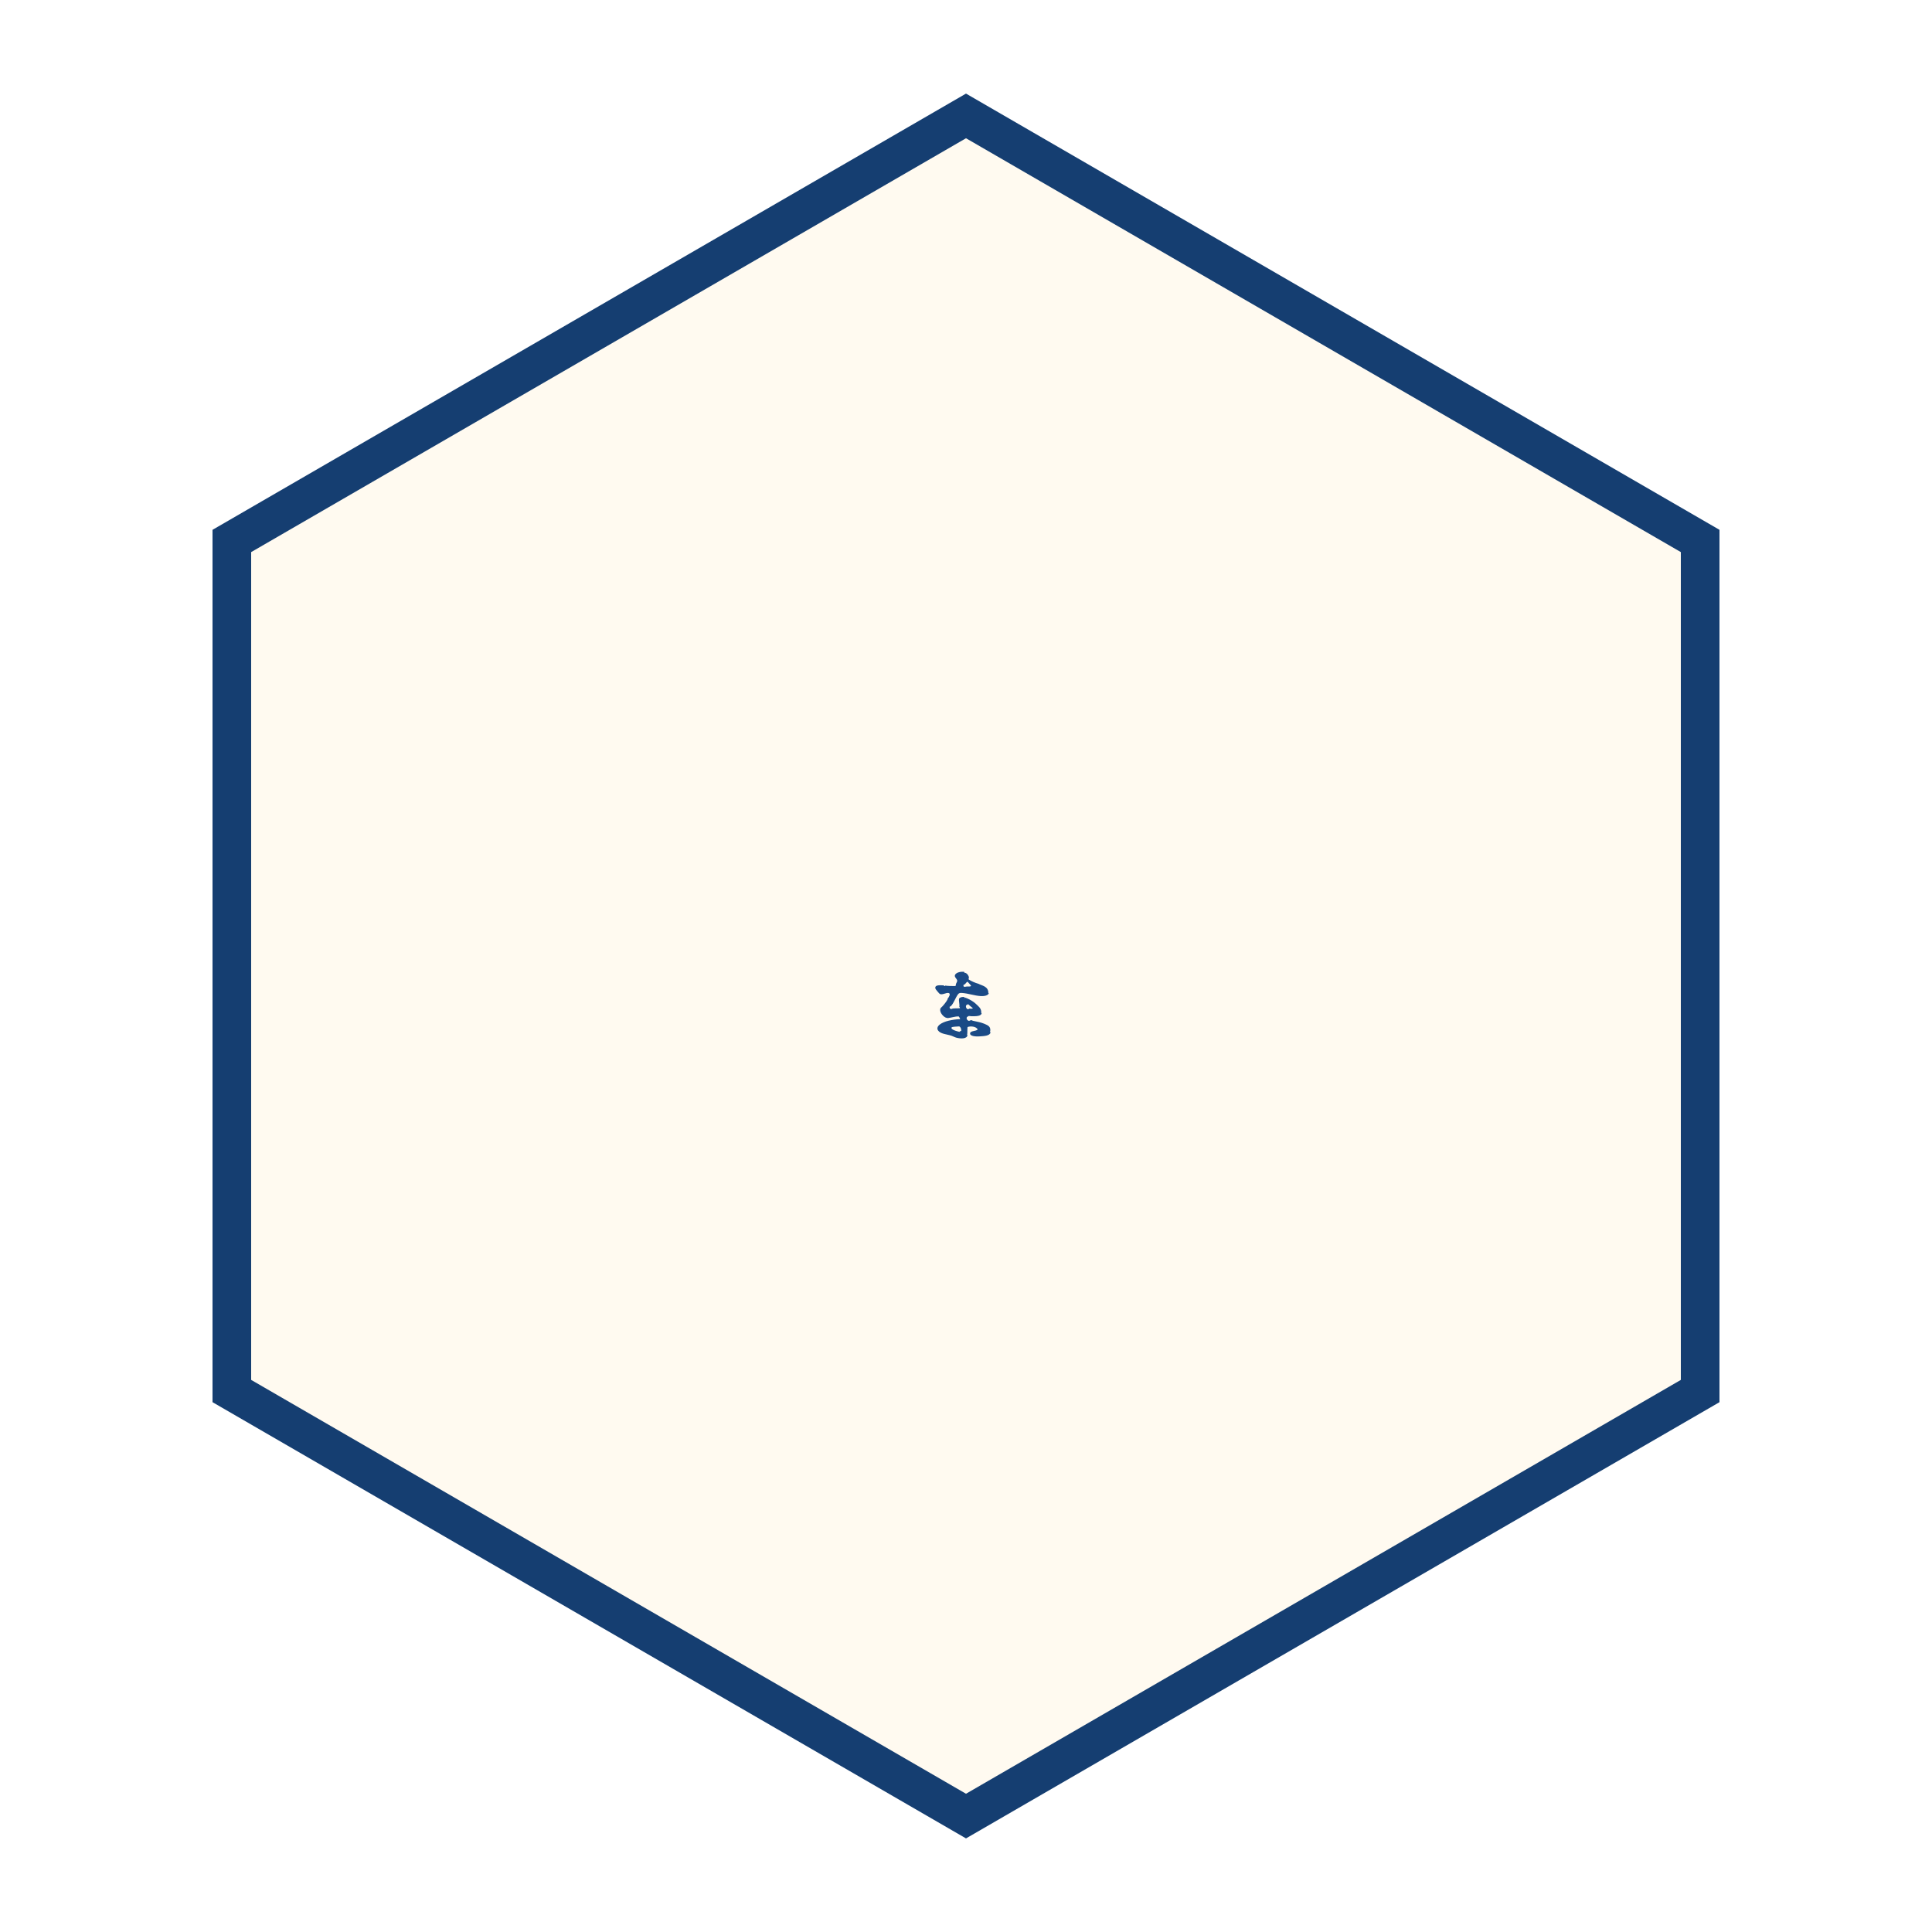
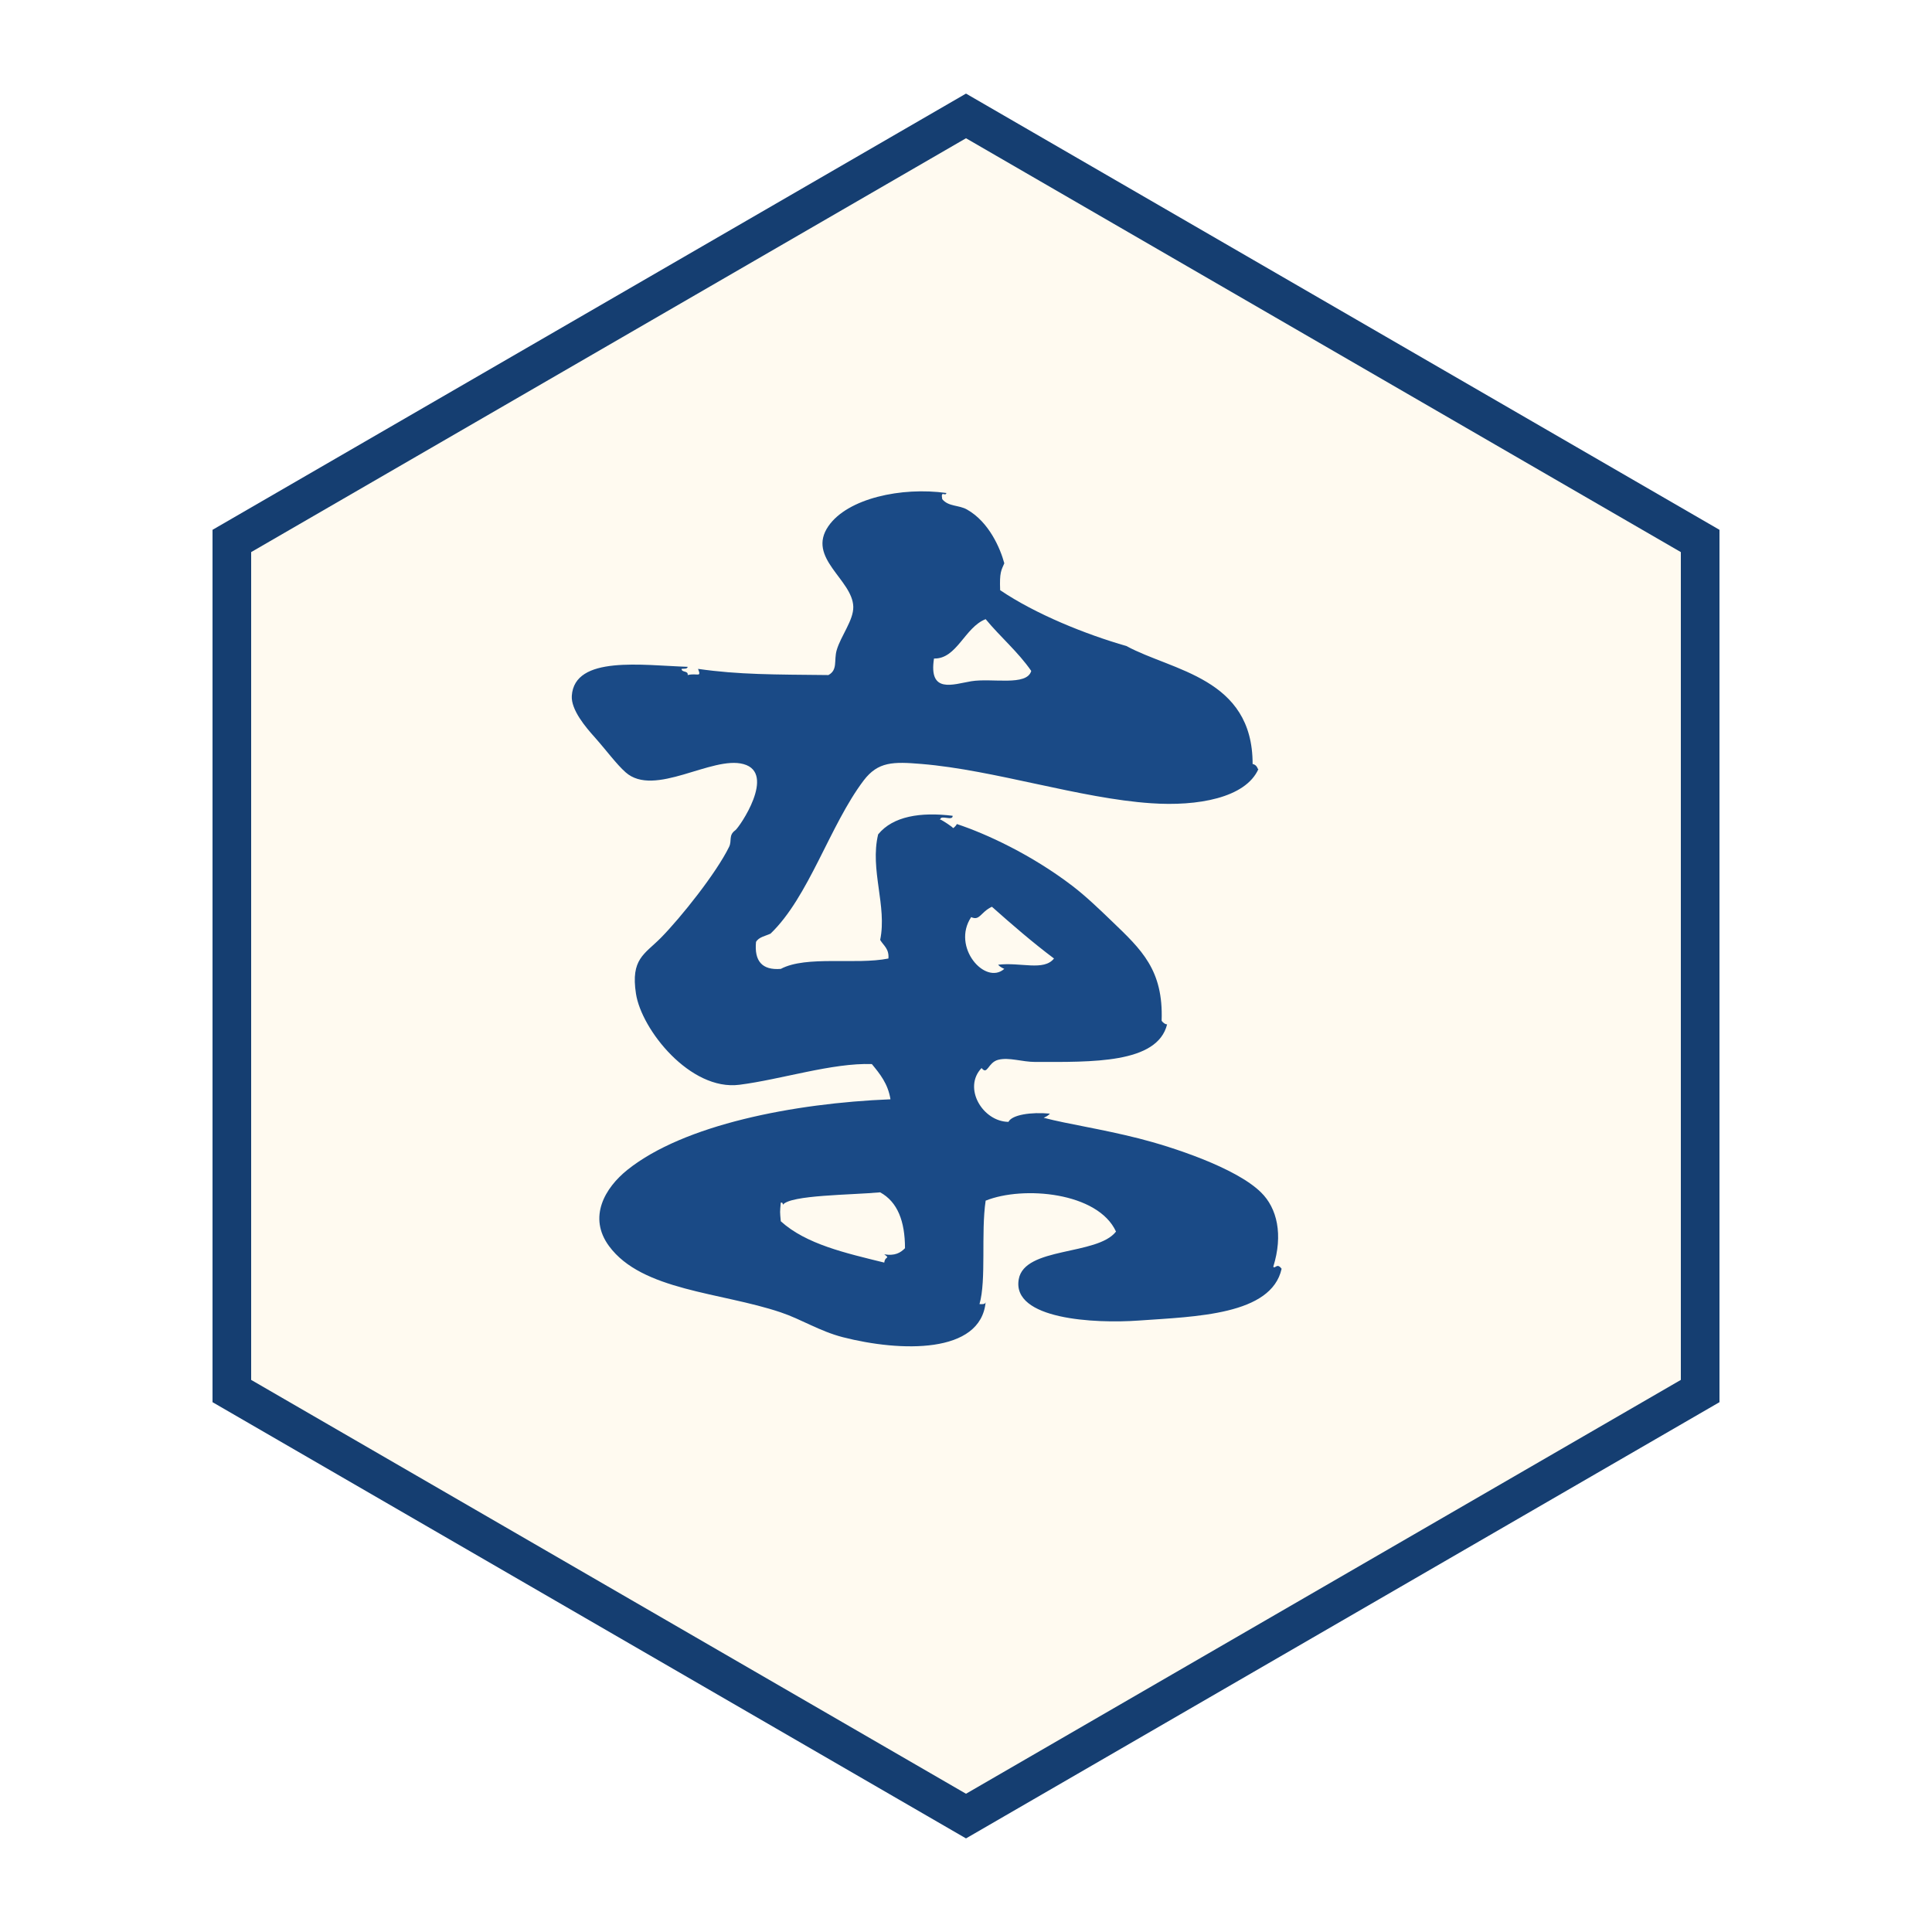
<svg xmlns="http://www.w3.org/2000/svg" viewBox="0 0 100 100" width="256" height="256">
  <polygon points="50,6 88,28 88,72 50,94 12,72 12,28" fill="#fffaf0" stroke="#153e71" stroke-width="2" />
-   <g transform="translate(50 50) translate(0 2.400) scale(0.092) translate(-37.367 -685.135)">
+   <g transform="translate(50 50) translate(0 2.400) scale(1.18) translate(-37.367 -685.135)">
    <path d="M36.797,677.051c0.063-0.014,0.181-0.172,0.165-0.178c1.28,0.422,3.276,1.34,5.083,2.723     c0.58,0.445,1.155,0.996,1.723,1.543c1.301,1.25,2.259,2.135,2.18,4.357c0.023,0.063,0.171,0.18,0.241,0.162     c-0.425,1.734-3.311,1.652-5.777,1.652c-0.593,0-1.155-0.217-1.634-0.094c-0.455,0.119-0.464,0.691-0.728,0.361     c-0.833,0.871,0.049,2.35,1.179,2.361c0.155-0.313,1.001-0.439,1.818-0.361c-0.069,0.084-0.168,0.135-0.273,0.182     c1.11,0.289,2.451,0.473,4.173,0.906c1.442,0.365,4.249,1.277,5.355,2.361c0.718,0.697,0.98,1.867,0.543,3.268     c0.092,0.107,0.158-0.193,0.366,0.088c-0.451,2.033-3.766,2.094-6.266,2.271c-1.934,0.139-5.58-0.047-5.264-1.814     c0.257-1.432,3.442-1.029,4.266-2.088c-0.791-1.729-4.07-2.02-5.718-1.357c-0.211,1.418,0.036,3.479-0.27,4.537     c0.128,0.008,0.257,0.014,0.27-0.092c-0.214,2.295-3.745,2.189-6.262,1.545c-1.024-0.264-1.821-0.787-2.725-1.09     c-2.628-0.887-6.087-0.945-7.532-2.906c-0.933-1.264-0.188-2.555,0.816-3.354c2.467-1.967,7.26-2.914,11.528-3.086     c-0.108-0.68-0.461-1.113-0.817-1.545c-1.726-0.061-3.984,0.676-5.81,0.908c-2.158,0.275-4.292-2.414-4.536-3.992     c-0.237-1.527,0.369-1.727,1.087-2.449c0.889-0.902,2.441-2.854,2.998-3.996c0.132-0.27-0.036-0.506,0.27-0.725     c0.175-0.123,1.813-2.508,0.362-2.904c-1.383-0.383-3.907,1.48-5.171,0.361c-0.405-0.359-0.83-0.945-1.36-1.543     c-0.389-0.432-1.041-1.199-1.001-1.814c0.119-1.785,3.097-1.336,5.083-1.271c-0.013,0.104-0.165,0.075-0.27,0.09     c0.01,0.174,0.3,0.064,0.27,0.271c0.423-0.104,0.613,0.133,0.455-0.271c1.798,0.258,3.34,0.246,5.719,0.271     c0.418-0.23,0.232-0.633,0.361-1.09c0.185-0.633,0.741-1.313,0.729-1.903c-0.026-1.196-2.06-2.14-1.09-3.541     c0.84-1.216,3.204-1.728,5.174-1.452c-0.04,0.178-0.261-0.148-0.182,0.271c0.277,0.336,0.731,0.25,1.087,0.455     c0.969,0.547,1.463,1.713,1.635,2.357c-0.132,0.313-0.214,0.389-0.182,1.18c1.552,1.051,3.751,1.937,5.537,2.449     c2.006,1.094,5.543,1.389,5.537,5.176c0.23,0.043,0.217,0.279,0.257,0.217c-0.563,1.273-2.678,1.645-4.704,1.504     c-3.118-0.207-6.891-1.461-10.075-1.723c-1.245-0.104-1.907-0.107-2.54,0.725c-1.485,1.964-2.401,5.104-4.084,6.718     c-0.229,0.106-0.518,0.149-0.637,0.364c-0.079,0.834,0.261,1.248,1.087,1.182c1.131-0.598,3.28-0.168,4.721-0.455     c0.037-0.43-0.218-0.57-0.362-0.816c0.31-1.49-0.461-3.074-0.089-4.629c0.652-0.801,1.868-0.988,3.268-0.816     c0.014,0.246-0.523-0.053-0.543,0.158c-0.036-0.018-0.043-0.014-0.003,0.021c0-0.011,0-0.018,0.003-0.021     C36.355,676.725,36.797,677.012,36.797,677.051z M38.776,683.045c0.988-0.119,2.006,0.291,2.451-0.273     c-0.952-0.715-1.841-1.486-2.724-2.27c-0.504,0.24-0.527,0.629-0.909,0.455c-0.873,1.311,0.619,3.008,1.453,2.27     C38.94,683.18,38.843,683.127,38.776,683.045z M37.594,670.611c0.916-0.15,2.44,0.229,2.635-0.453     c-0.583-0.842-1.357-1.49-2-2.271c-0.919,0.355-1.262,1.754-2.266,1.727C35.72,671.172,36.8,670.744,37.594,670.611z      M34.691,695.48c0-1.182-0.326-2.033-1.09-2.451c-1.284,0.119-3.926,0.113-4.265,0.543c-0.008-0.059-0.014-0.105-0.093-0.09     c-0.04,0.432-0.04,0.383,0,0.816c1.11,1.008,2.843,1.395,4.539,1.813c0.037-0.311,0.28-0.15,0-0.363     C34.251,695.826,34.497,695.678,34.691,695.48z" fill="#1a4a86" />
  </g>
</svg>
